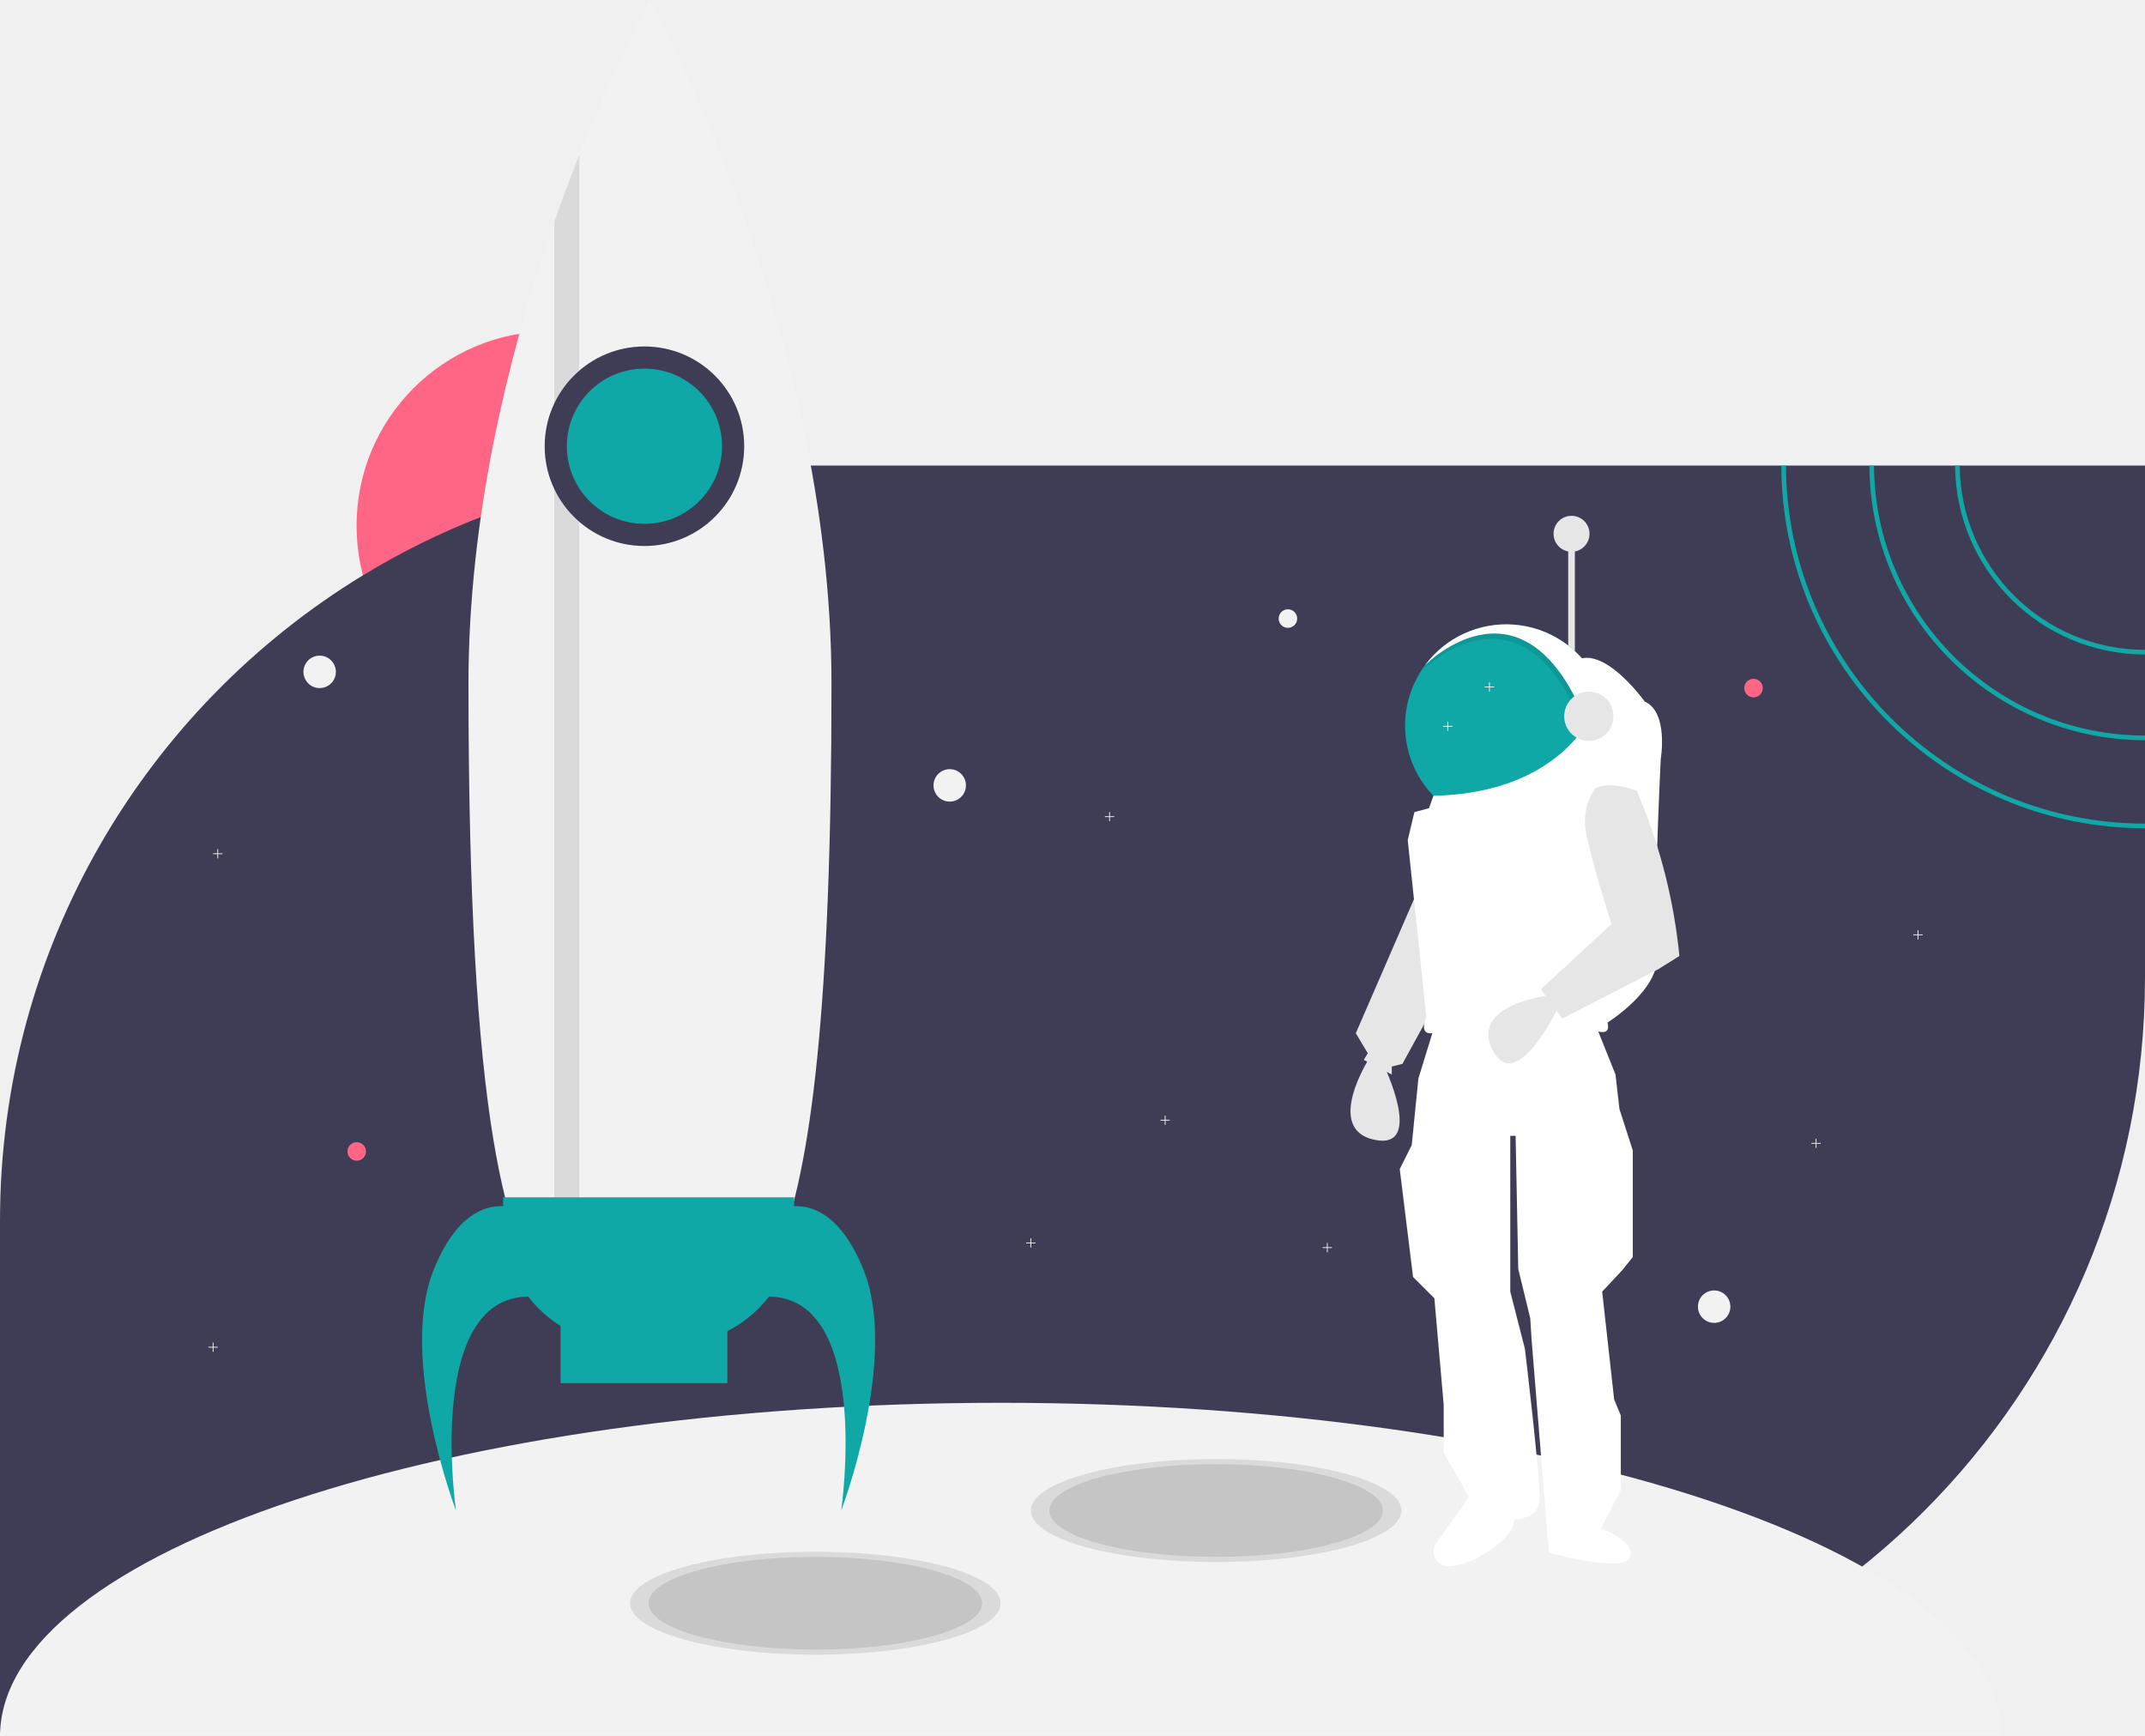
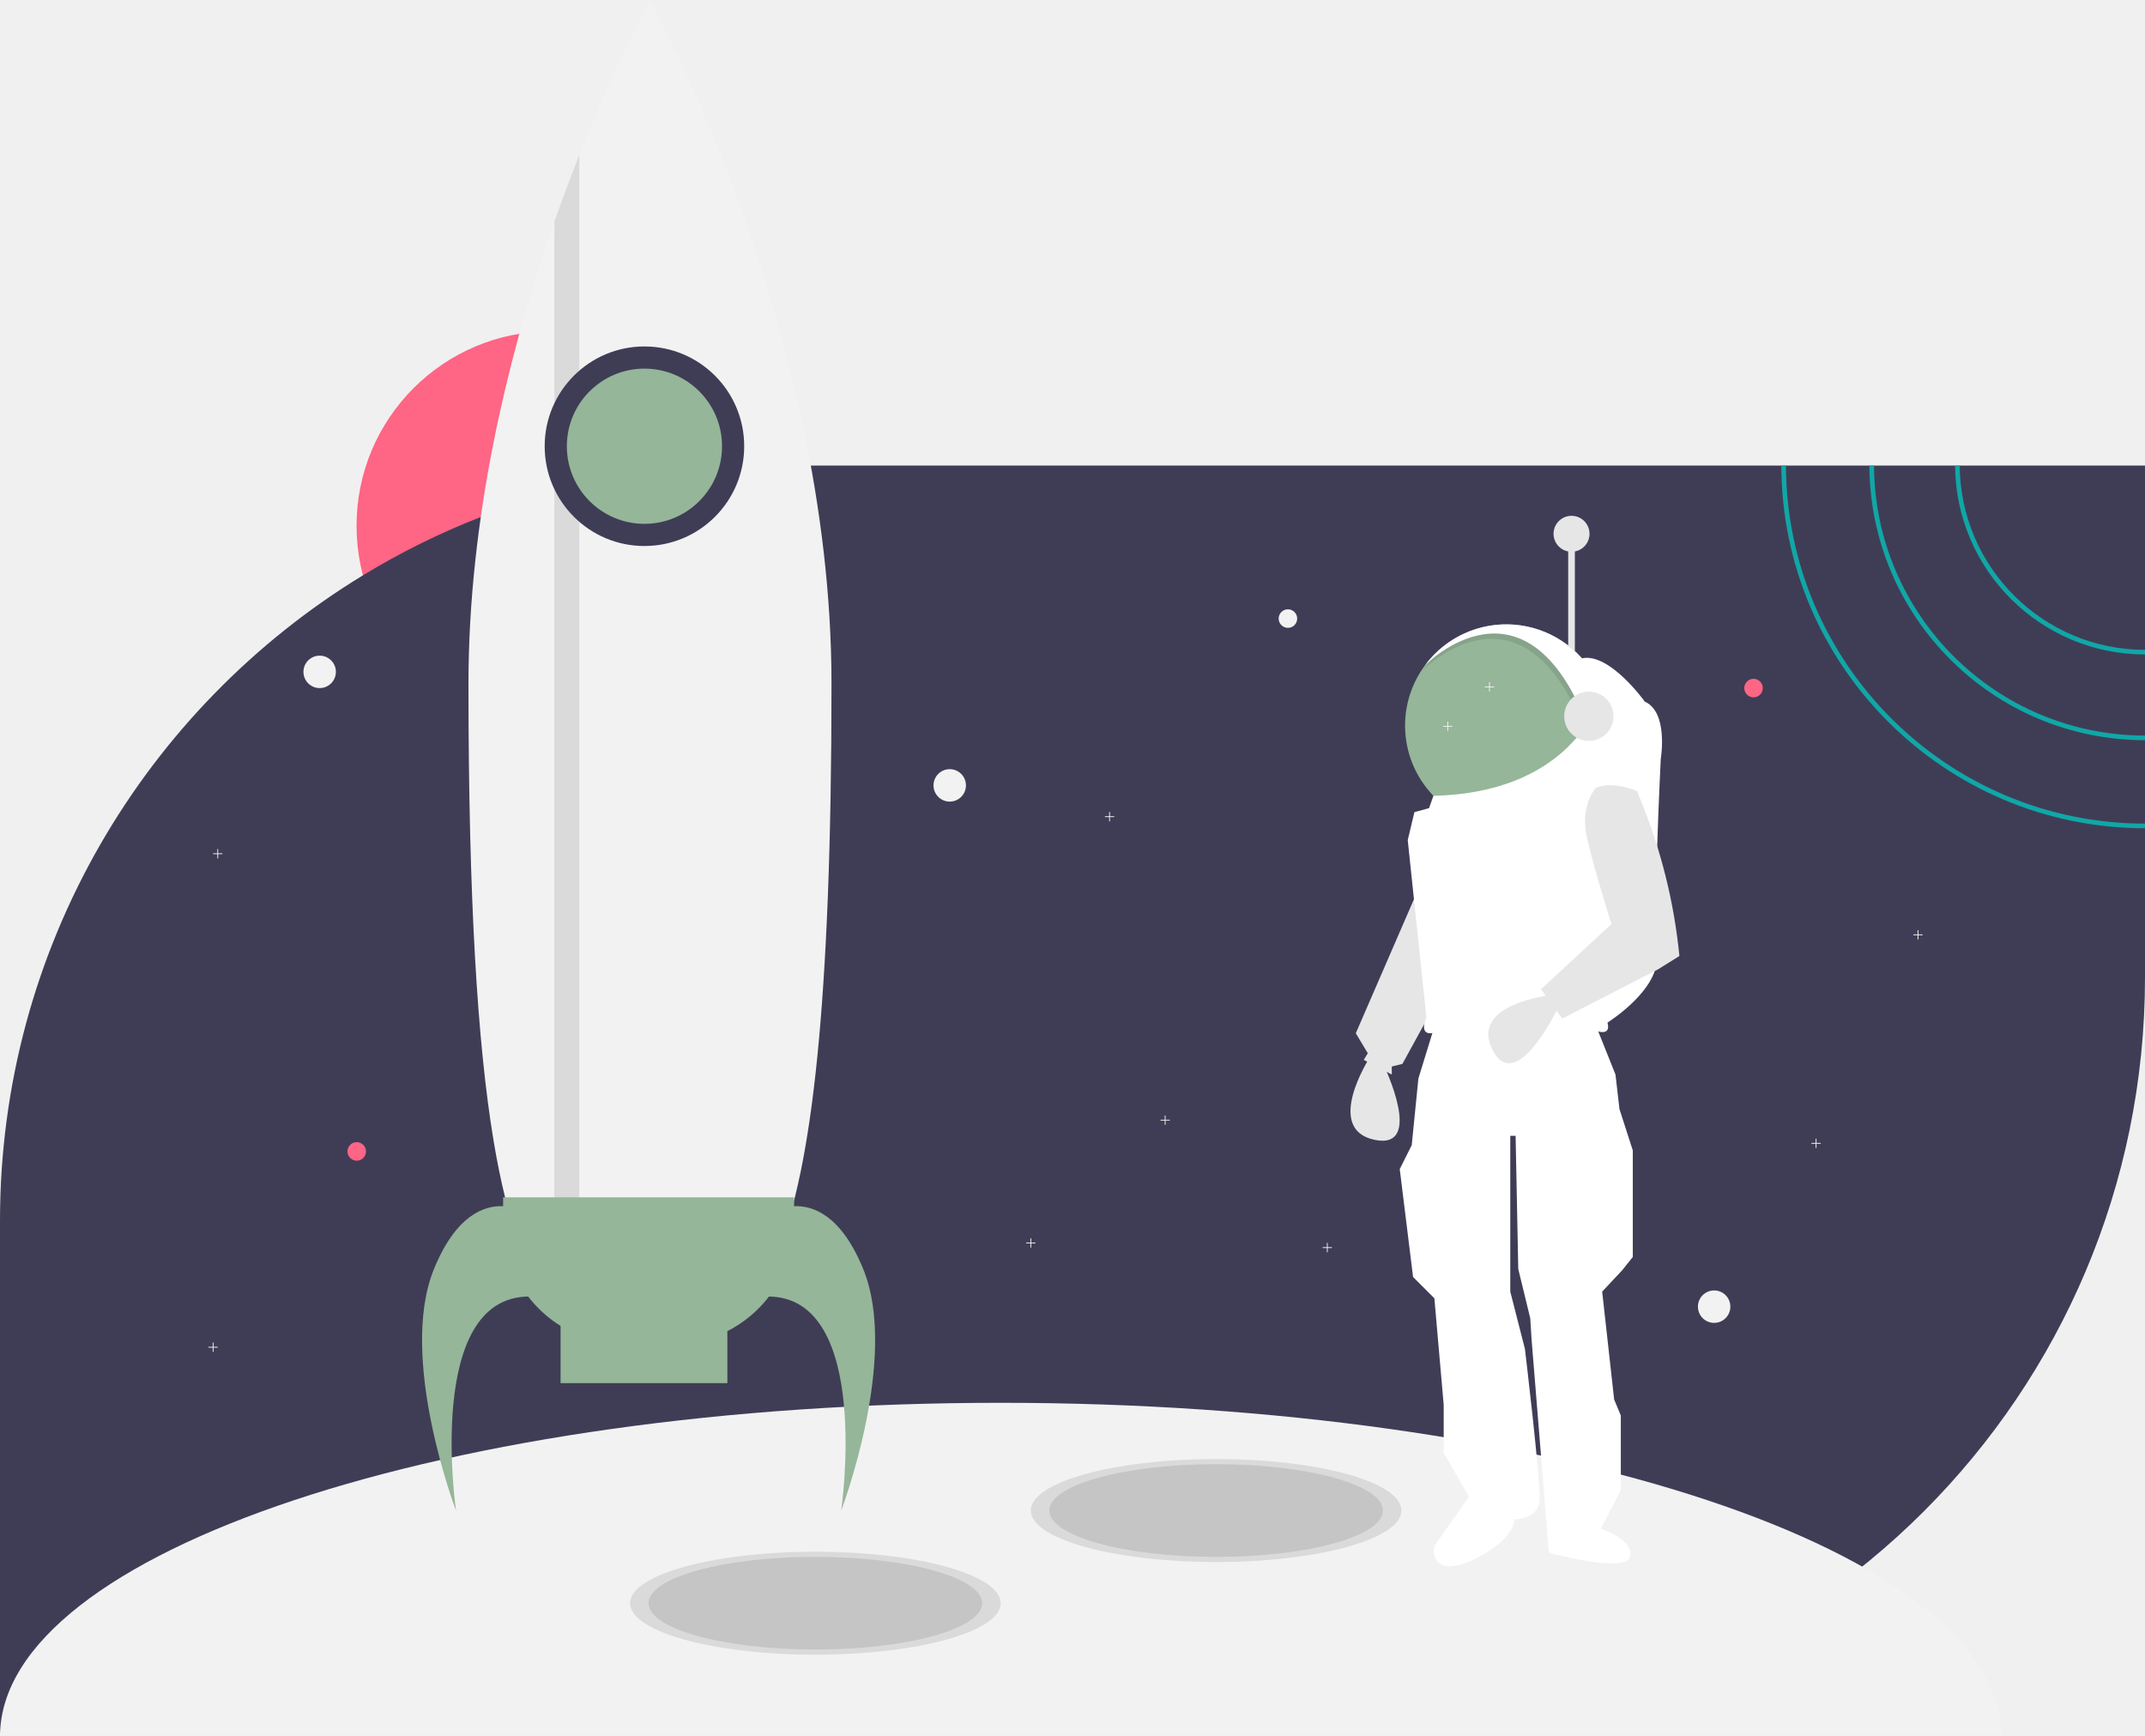
<svg xmlns="http://www.w3.org/2000/svg" id="e4da07c6-3f45-486e-a553-879e7f222c67" data-name="Layer 1" width="926" height="749" viewBox="0 0 926 749">
  <circle cx="237.905" cy="226.935" r="83.979" fill="#ff6584" />
  <path d="M1063,276.46V497.34a325.991,325.991,0,0,1-326,326H137V602.46c0-118.03,62.73-221.42,156.68-278.63a323.577,323.577,0,0,1,50.88-25.18,320.09,320.09,0,0,1,31.76-10.53c.21-.07.43-.13.64-.18q4.77-1.305,9.6-2.46c.18-.05.35-.09.53-.13a326.116,326.116,0,0,1,60.47-8.53c2.41-.11,4.82-.2,7.25-.25.87-.03,1.75-.05,2.64-.05q2.76-.06,5.55-.06Z" transform="translate(-137 -75.5)" fill="#3f3d56" />
  <path d="M569,681c-238.086,0-431.181,64.201-431.99,143.5h863.981C1000.181,745.201,807.086,681,569,681Z" transform="translate(-137 -75.5)" fill="#f2f2f2" />
  <g opacity="0.1">
    <ellipse cx="352" cy="692" rx="80" ry="22.222" />
  </g>
  <g opacity="0.1">
    <ellipse cx="525" cy="652" rx="80" ry="22.222" />
  </g>
  <g opacity="0.1">
    <ellipse cx="352" cy="692" rx="72" ry="20" />
  </g>
  <g opacity="0.1">
    <ellipse cx="525" cy="652" rx="72" ry="20" />
  </g>
  <circle cx="138" cy="290" r="7" fill="#f2f2f2" />
  <circle cx="740" cy="564" r="7" fill="#f2f2f2" />
  <circle cx="410" cy="339" r="7" fill="#f2f2f2" />
  <circle cx="757" cy="297" r="4" fill="#ff6584" />
  <circle cx="154" cy="497" r="4" fill="#ff6584" />
  <polygon points="94 581.322 92.178 581.322 92.178 579.5 91.822 579.5 91.822 581.322 90 581.322 90 581.678 91.822 581.678 91.822 583.5 92.178 583.5 92.178 581.678 94 581.678 94 581.322" fill="#f2f2f2" />
  <polygon points="679 433.322 677.178 433.322 677.178 431.5 676.822 431.5 676.822 433.322 675 433.322 675 433.678 676.822 433.678 676.822 435.5 677.178 435.5 677.178 433.678 679 433.678 679 433.322" fill="#f2f2f2" />
  <polygon points="830 403.322 828.178 403.322 828.178 401.5 827.822 401.5 827.822 403.322 826 403.322 826 403.678 827.822 403.678 827.822 405.5 828.178 405.5 828.178 403.678 830 403.678 830 403.322" fill="#f2f2f2" />
  <polygon points="505 483.322 503.178 483.322 503.178 481.5 502.822 481.5 502.822 483.322 501 483.322 501 483.678 502.822 483.678 502.822 485.5 503.178 485.5 503.178 483.678 505 483.678 505 483.322" fill="#f2f2f2" />
  <polygon points="786 493.322 784.178 493.322 784.178 491.5 783.822 491.5 783.822 493.322 782 493.322 782 493.678 783.822 493.678 783.822 495.5 784.178 495.5 784.178 493.678 786 493.678 786 493.322" fill="#f2f2f2" />
  <polygon points="447 536.322 445.178 536.322 445.178 534.5 444.822 534.5 444.822 536.322 443 536.322 443 536.678 444.822 536.678 444.822 538.5 445.178 538.5 445.178 536.678 447 536.678 447 536.322" fill="#f2f2f2" />
  <polygon points="575 538.322 573.178 538.322 573.178 536.5 572.822 536.5 572.822 538.322 571 538.322 571 538.678 572.822 538.678 572.822 540.5 573.178 540.5 573.178 538.678 575 538.678 575 538.322" fill="#f2f2f2" />
  <polygon points="96 368.322 94.178 368.322 94.178 366.5 93.822 366.5 93.822 368.322 92 368.322 92 368.678 93.822 368.678 93.822 370.5 94.178 370.5 94.178 368.678 96 368.678 96 368.322" fill="#f2f2f2" />
  <rect x="676.997" y="230.689" width="2.874" height="58.063" fill="#e6e6e6" />
  <polygon points="611.748 385.046 585.303 445.984 590.477 454.607 588.752 457.481 600.825 463.805 600.825 460.356 605.424 459.206 624.97 423.563 611.748 385.046" fill="#e6e6e6" />
  <path d="M728.052,532.407s-19.546,30.469,2.3,35.068,4.024-32.194,4.024-32.194Z" transform="translate(-137 -75.5)" fill="#e6e6e6" />
  <path d="M756.221,518.609l-6.899,22.421-2.874,28.744-5.174,10.348,5.749,46.566,9.198,9.198,4.024,45.991v20.696l10.923,18.971-14.066,19.964a6.361,6.361,0,0,0,4.99,10.031c3.105.082,7.199-.796,12.525-3.55,16.672-8.623,16.097-16.672,16.097-16.672s10.348,0,10.923-8.048-6.324-65.537-6.324-65.537l-6.324-24.72V565.75h2.3l1.15,57.489,5.174,21.271.575,9.198,7.474,91.982s33.343,9.198,35.068,1.725-12.647-12.073-12.647-12.073l8.623-16.672V686.476l-2.874-6.899-5.174-46.566,8.623-9.198,4.599-5.749V572.074l-5.749-17.821-1.725-14.947-9.198-22.995S783.241,502.512,756.221,518.609Z" transform="translate(-137 -75.5)" fill="#fff" />
-   <path d="M830.956,388.685a43.691,43.691,0,1,1-78.759-26.06l.012-.012a43.687,43.687,0,0,1,78.748,26.071Z" transform="translate(-137 -75.5)" fill="#10a7a7" />
+   <path d="M830.956,388.685a43.691,43.691,0,1,1-78.759-26.06l.012-.012a43.687,43.687,0,0,1,78.748,26.071Z" transform="translate(-137 -75.5)" fill="#95B699" />
  <g opacity="0.1">
    <path d="M824.747,370.571l-3.564,20.414c-26.784-69.527-69.389-26.818-70.124-26.071a43.691,43.691,0,0,1,73.689,5.657Z" transform="translate(-137 -75.5)" />
  </g>
  <path d="M825.897,368.271l-3.564,20.414c-26.784-69.527-69.389-26.818-70.124-26.071a43.691,43.691,0,0,1,73.689,5.657Z" transform="translate(-137 -75.5)" fill="#fff" />
  <path d="M819.908,359.653l5.989,20.79s-12.433,37.263-70.086,38.562l-1.89,5.323-6.324,1.725-2.874,12.073,8.048,76.46s-3.449,7.474,2.3,6.899c0,0,37.942-12.647,70.711-1.15,0,0,6.899,2.874,5.174-3.449,0,0,22.995-14.372,21.271-29.319s1.725-84.508,1.725-84.508,3.449-20.121-6.899-24.72C847.053,378.337,831.855,357.065,819.908,359.653Z" transform="translate(-137 -75.5)" fill="#fff" />
  <path d="M807.304,504.918s-36.018,3.617-26.048,23.591,27.725-16.851,27.725-16.851Z" transform="translate(-137 -75.5)" fill="#e6e6e6" />
  <path d="M825.782,415.705s-6.324,7.474-4.024,19.546,10.923,39.092,10.923,39.092L802.212,502.512,811.41,515.16l41.392-21.271L862,488.14v0A238.507,238.507,0,0,0,845.108,420.5l-1.504-3.645S832.681,412.256,825.782,415.705Z" transform="translate(-137 -75.5)" fill="#e6e6e6" />
  <circle cx="685.908" cy="309.161" r="10.635" fill="#e6e6e6" />
  <circle cx="678.434" cy="230.402" r="7.761" fill="#e6e6e6" />
  <polygon points="481 352.322 479.178 352.322 479.178 350.5 478.822 350.5 478.822 352.322 477 352.322 477 352.678 478.822 352.678 478.822 354.5 479.178 354.5 479.178 352.678 481 352.678 481 352.322" fill="#f2f2f2" />
  <polygon points="645 296.322 643.178 296.322 643.178 294.5 642.822 294.5 642.822 296.322 641 296.322 641 296.678 642.822 296.678 642.822 298.5 643.178 298.5 643.178 296.678 645 296.678 645 296.322" fill="#f2f2f2" />
  <polygon points="627 313.322 625.178 313.322 625.178 311.5 624.822 311.5 624.822 313.322 623 313.322 623 313.678 624.822 313.678 624.822 315.5 625.178 315.5 625.178 313.678 627 313.678 627 313.322" fill="#f2f2f2" />
  <circle cx="556" cy="267" r="4" fill="#f2f2f2" />
  <path d="M495.958,370.695c0,279.044-35.088,279.044-78.36,279.044-22.371,0-42.554,0-56.826-38.546-4.103-11.078-7.728-25.362-10.767-43.75-6.843-41.333-10.767-103.447-10.767-196.748,0-35.878,4.247-71.05,10.767-103.901,3.134-15.815,6.795-31.081,10.767-45.64,4.857-17.825,10.181-34.586,15.552-49.923,3.601-10.312,7.238-19.991,10.767-28.927,16.306-41.249,30.506-66.803,30.506-66.803S495.958,216.583,495.958,370.695Z" transform="translate(-137 -75.5)" fill="#f2f2f2" />
  <g opacity="0.1">
    <path d="M387.092,142.303V628.803h-10.767V171.23C379.926,160.918,383.563,151.24,387.092,142.303Z" transform="translate(-137 -75.5)" />
  </g>
  <circle cx="278.205" cy="192.609" r="43.068" fill="#3f3d56" />
-   <path d="M509.716,623.419c-9.576-23.572-21.871-27.638-29.908-27.285v-3.82H354.193v3.82c-8.037-.354-20.332,3.713-29.908,27.285C308.732,661.702,333.855,727.5,333.855,727.5s-13.426-91.767,31.158-92.371A52.762,52.762,0,0,0,379,647.819V672.5h72V650.066a52.707,52.707,0,0,0,17.987-14.937C513.571,635.733,500.145,727.5,500.145,727.5S525.268,661.702,509.716,623.419Z" transform="translate(-137 -75.5)" fill="#10a7a7" />
-   <circle cx="278.205" cy="192.609" r="33.497" fill="#10a7a7" />
+   <path d="M509.716,623.419c-9.576-23.572-21.871-27.638-29.908-27.285v-3.82H354.193v3.82c-8.037-.354-20.332,3.713-29.908,27.285C308.732,661.702,333.855,727.5,333.855,727.5s-13.426-91.767,31.158-92.371A52.762,52.762,0,0,0,379,647.819V672.5h72V650.066a52.707,52.707,0,0,0,17.987-14.937C513.571,635.733,500.145,727.5,500.145,727.5S525.268,661.702,509.716,623.419Z" transform="translate(-137 -75.5)" fill="#95B699" />
+   <circle cx="278.205" cy="192.609" r="33.497" fill="#95B699" />
  <path d="M983.01,276.46h-2A82.085,82.085,0,0,0,1063,358v-2A80.079,80.079,0,0,1,983.01,276.46Z" transform="translate(-137 -75.5)" fill="#10a7a7" />
  <path d="M946.01,276.46h-2A119.115,119.115,0,0,0,1063,395v-2A117.122,117.122,0,0,1,946.01,276.46Z" transform="translate(-137 -75.5)" fill="#10a7a7" />
  <path d="M908,276.46h-2C906.25,362.82,976.58,433,1063,433v-2C977.68,431,908.25,361.72,908,276.46Z" transform="translate(-137 -75.5)" fill="#10a7a7" />
</svg>
